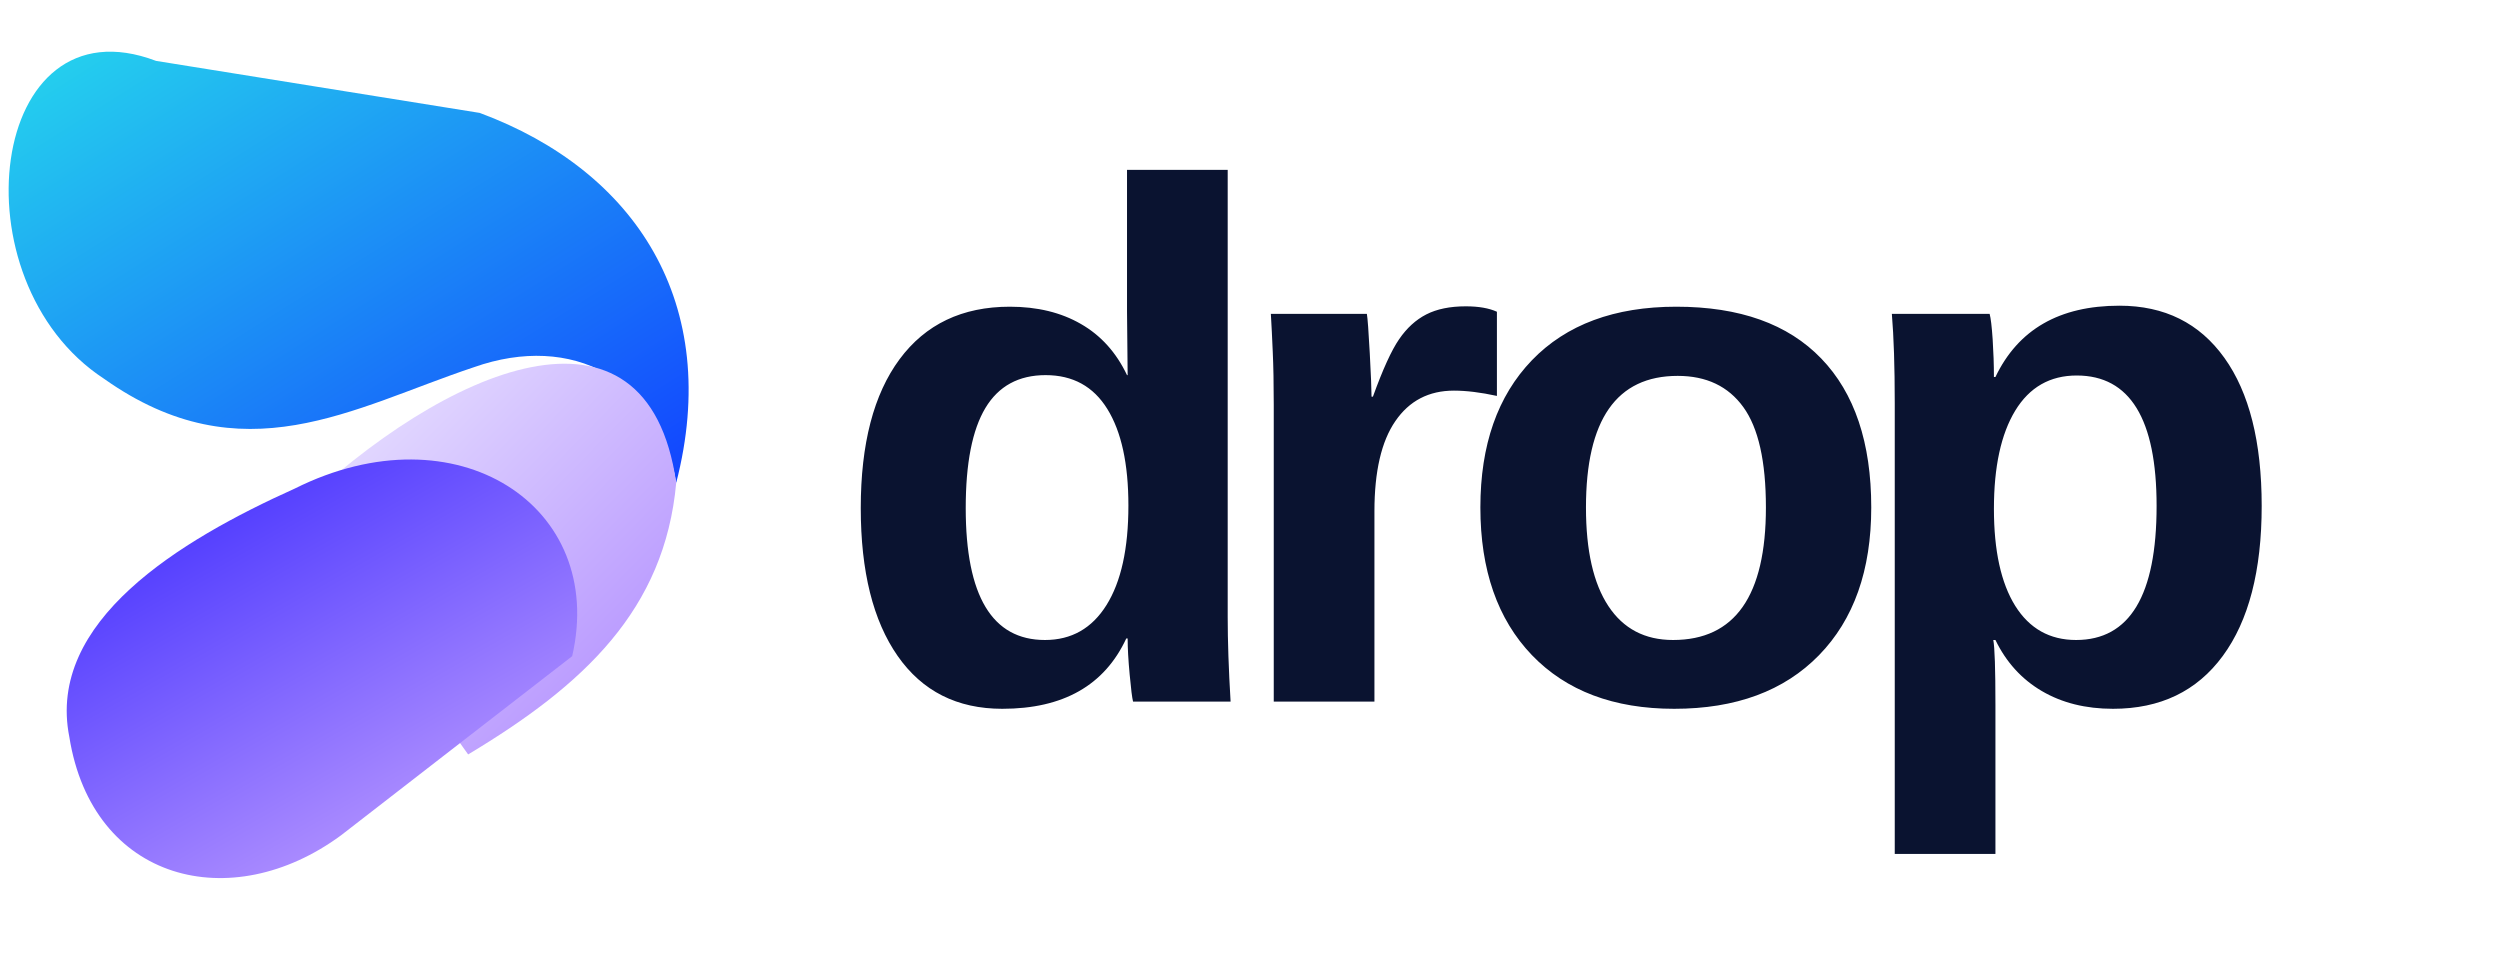
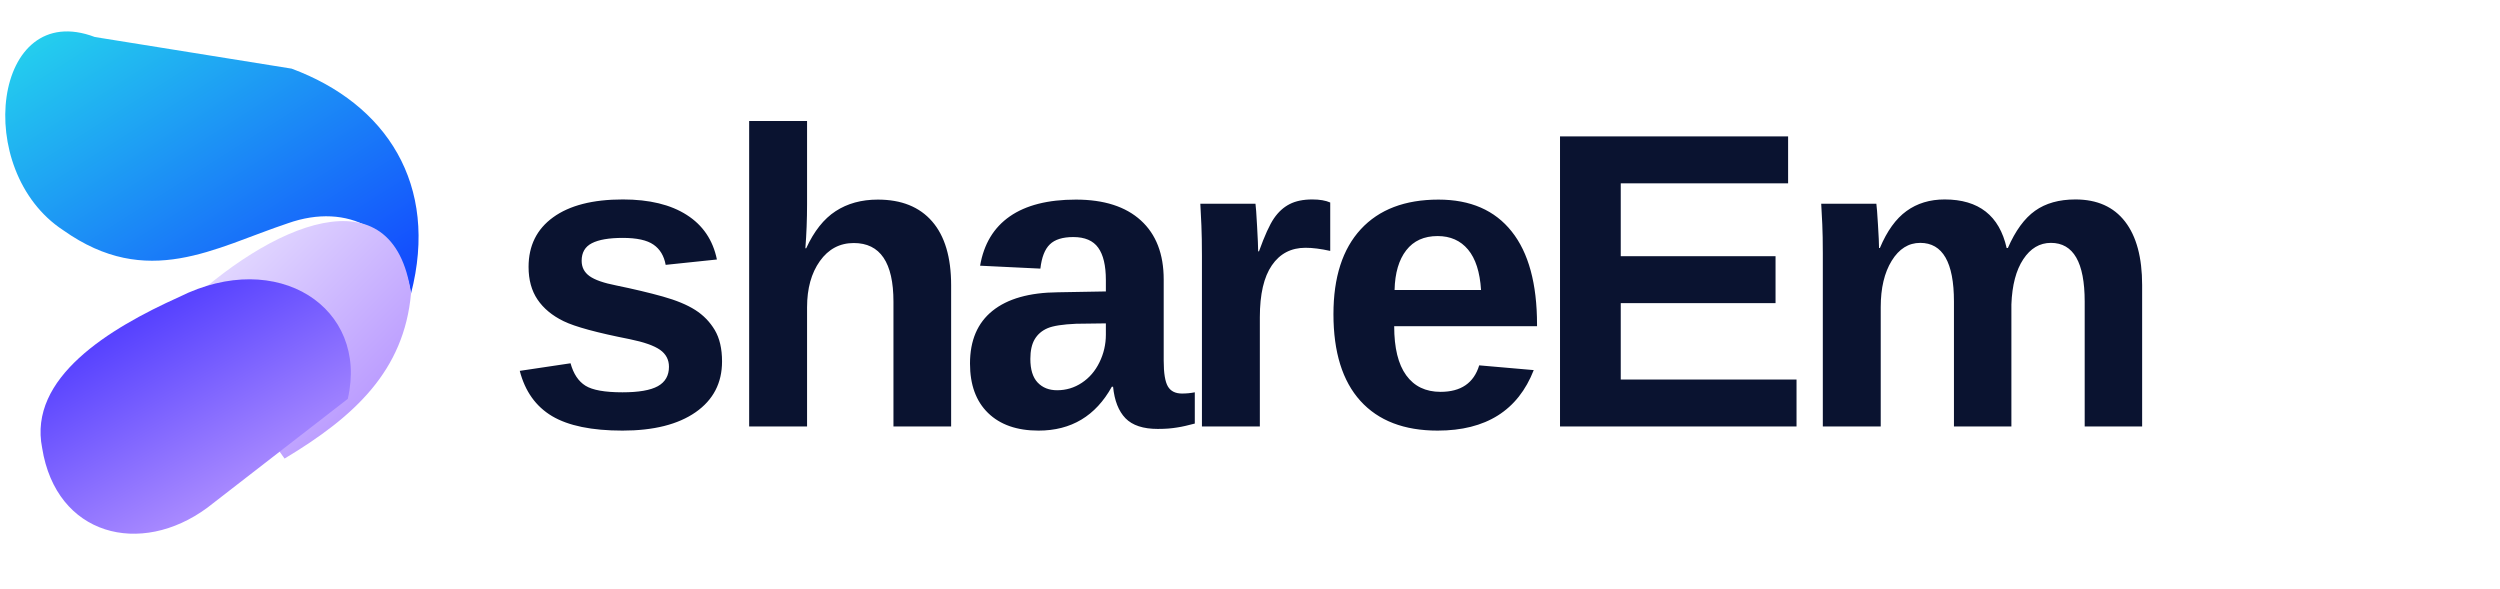
- <svg xmlns="http://www.w3.org/2000/svg" viewBox="0 0 310 120">
+ <svg xmlns="http://www.w3.org/2000/svg" viewBox="0 0 510 120">
  <svg x="0" y="3" width="86" height="108" viewBox="0 0 120 144">
    <defs>
      <linearGradient id="a" x2="1" y2="1">
        <stop stop-color="#25d6ed" />
        <stop offset="1" stop-color="#1243ff" />
      </linearGradient>
      <linearGradient id="b" x2=".7" y2="1">
        <stop stop-color="#3423ff" />
        <stop offset="1" stop-color="#bc9bff" />
      </linearGradient>
      <linearGradient id="c" x2="1" y2="1">
        <stop stop-color="#eeeaff" />
        <stop offset="1" stop-color="#ad87ff" />
      </linearGradient>
    </defs>
    <path fill="url(#a)" d="M27 3C-2-8-8 41 18 58c24 17 43 5 64-2 17-6 32 2 35 20 8-31-7-54-34-64Z" />
    <path fill="url(#c)" d="M117 76c-2 22-16 35-36 47L51 81c26-25 61-40 66-5Z" />
    <path fill="url(#b)" d="M51 77C31 86 8 100 12 120c4 25 28 31 47 17l40-31c6-26-20-43-48-29Z" />
  </svg>
-   <text x="103" y="87" fill="#0A1330" font-family="Arial,Helvetica,sans-serif" font-weight="800" font-size="91" letter-spacing="-7">drop</text>
+   <text x="103" y="87" fill="#0A1330" font-family="Arial,Helvetica,sans-serif" font-weight="800" font-size="86" letter-spacing="-4">shareEm</text>
</svg>
